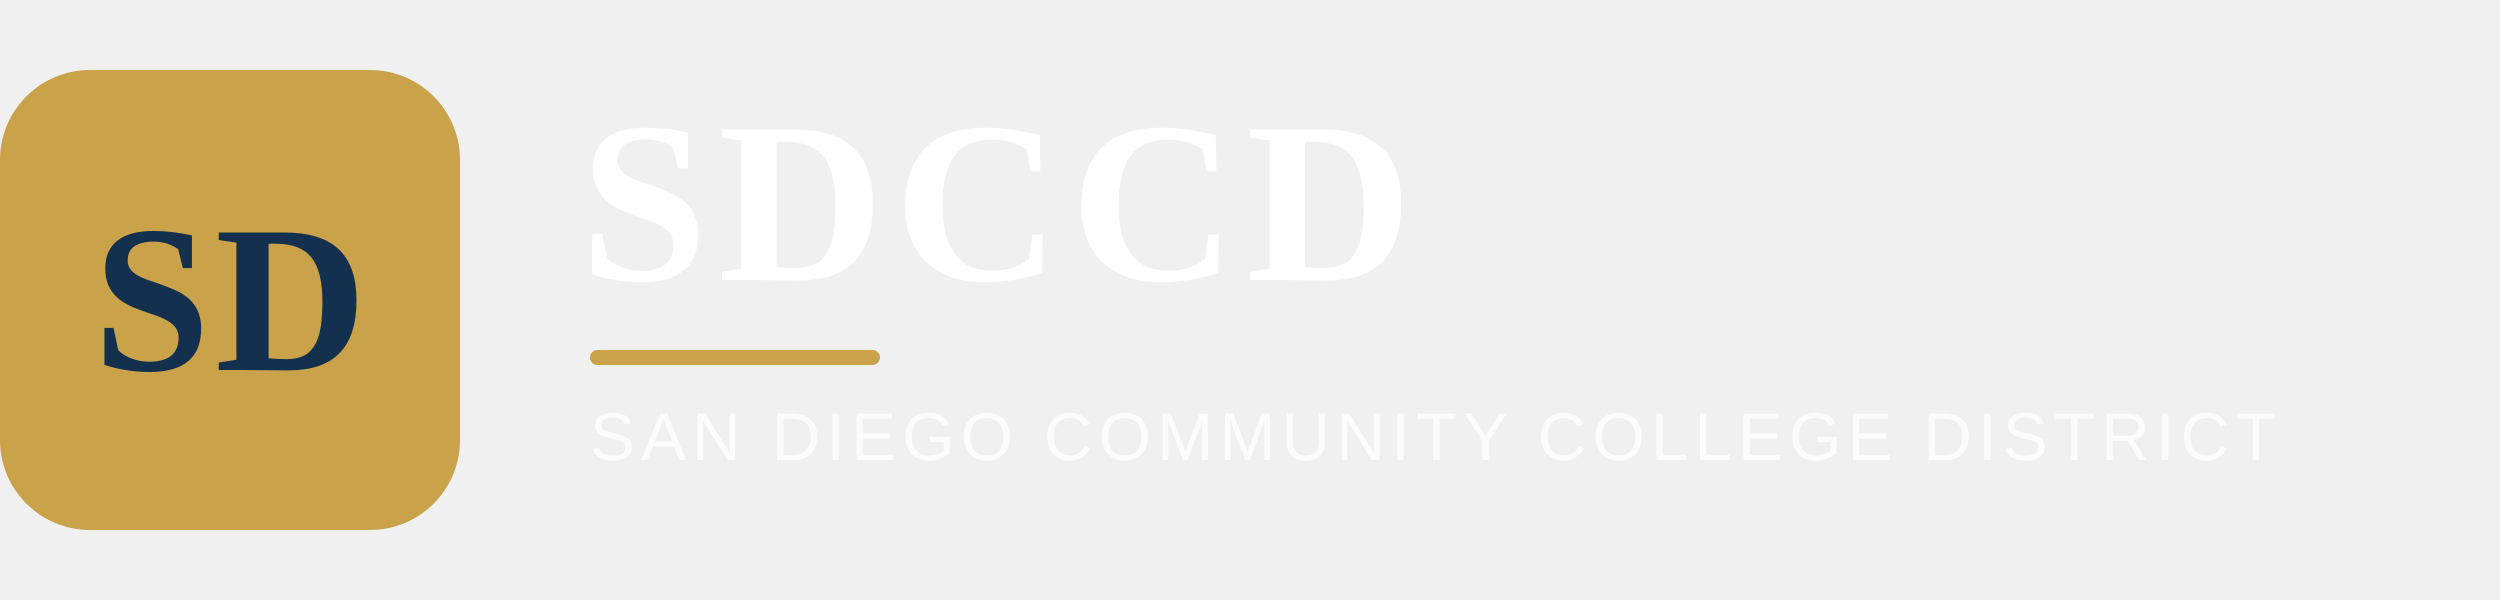
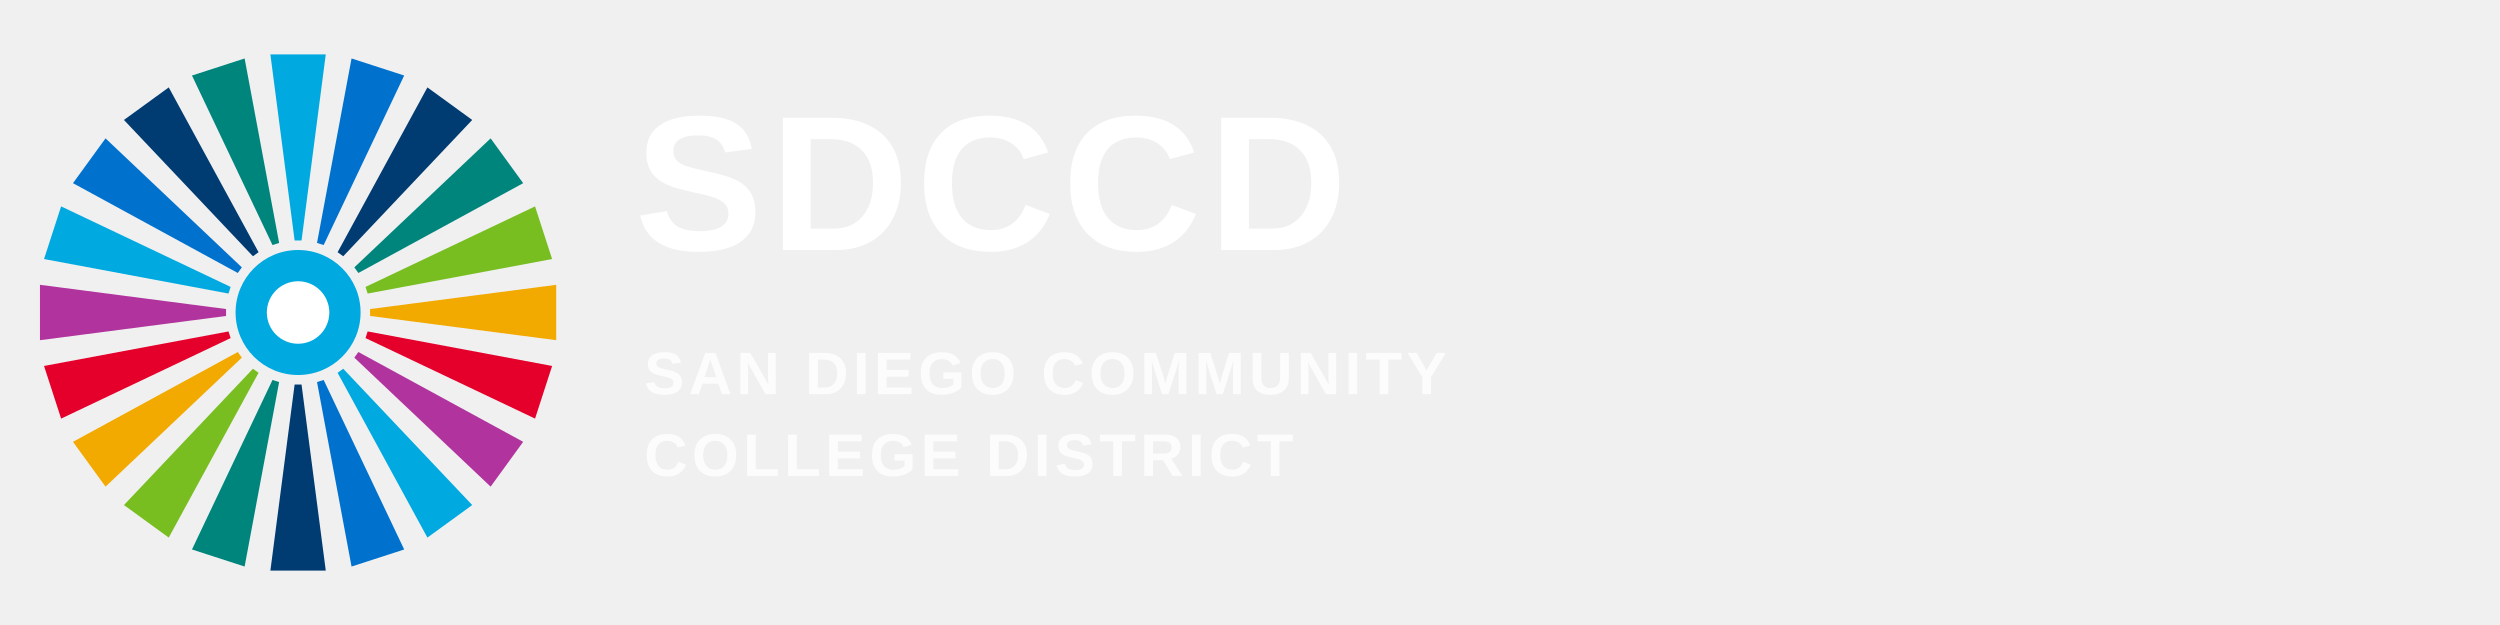
- <svg xmlns="http://www.w3.org/2000/svg" width="500" height="120" viewBox="0 0 500 120" fill="none" role="img" aria-label="San Diego Community College District">
-   <rect x="0" y="14" width="92" height="92" rx="18" fill="#C9A24A" />
-   <text x="46" y="74" font-family="Georgia,'Times New Roman',serif" font-size="42" font-weight="700" letter-spacing="1" text-anchor="middle" fill="#13314F">SD</text>
-   <text x="116" y="56" font-family="Georgia,'Times New Roman',serif" font-size="46" font-weight="600" letter-spacing="2" fill="#FFFFFF">SDCCD</text>
-   <rect x="118" y="70" width="58" height="3" rx="1.5" fill="#C9A24A" />
-   <text x="118" y="92" font-family="'Helvetica Neue',Arial,sans-serif" font-size="13.5" font-weight="500" letter-spacing="1.2" fill="rgba(255,255,255,0.80)">SAN DIEGO COMMUNITY COLLEGE DISTRICT</text>
+ <svg xmlns="http://www.w3.org/2000/svg" width="520" height="130" viewBox="0 0 520 130" fill="none" role="img" aria-label="San Diego Community College District">
+   <path d="M62.72 50.02 L67.76 11.31 L56.24 11.31 L61.28 50.02 Z" fill="#00A9E0" />
+   <path d="M67.32 50.97 L84.07 15.71 L73.12 12.16 L65.94 50.53 Z" fill="#0072CE" />
+   <path d="M71.39 53.30 L98.22 24.95 L88.90 18.18 L70.22 52.46 Z" fill="#003B71" />
+   <path d="M74.54 56.78 L108.82 38.10 L102.05 28.78 L73.70 55.61 Z" fill="#00857D" />
+   <path d="M76.47 61.06 L114.84 53.88 L111.29 42.93 L76.03 59.68 Z" fill="#78BE21" />
+   <path d="M76.98 65.72 L115.69 70.76 L115.69 59.24 L76.98 64.28 Z" fill="#F2A900" />
+   <path d="M76.03 70.32 L111.29 87.07 L114.84 76.12 L76.47 68.94 Z" fill="#E4002B" />
+   <path d="M73.70 74.39 L102.05 101.22 L108.82 91.90 L74.54 73.22 Z" fill="#B1339E" />
+   <path d="M70.22 77.54 L88.90 111.82 L98.22 105.05 L71.39 76.70 Z" fill="#00A9E0" />
+   <path d="M65.94 79.47 L73.12 117.84 L84.07 114.29 L67.32 79.03 Z" fill="#0072CE" />
+   <path d="M61.28 79.98 L56.24 118.69 L67.76 118.69 L62.72 79.98 Z" fill="#003B71" />
+   <path d="M56.68 79.03 L39.93 114.29 L50.88 117.84 L58.06 79.47 Z" fill="#00857D" />
+   <path d="M52.61 76.70 L25.78 105.05 L35.10 111.82 L53.78 77.54 Z" fill="#78BE21" />
+   <path d="M49.46 73.22 L15.18 91.90 L21.95 101.22 L50.30 74.39 Z" fill="#F2A900" />
+   <path d="M47.53 68.94 L9.16 76.12 L12.71 87.07 L47.97 70.32 Z" fill="#E4002B" />
+   <path d="M47.02 64.28 L8.31 59.24 L8.31 70.76 L47.02 65.72 Z" fill="#B1339E" />
+   <path d="M47.97 59.68 L12.71 42.93 L9.16 53.88 L47.53 61.06 Z" fill="#00A9E0" />
+   <path d="M50.30 55.61 L21.95 28.78 L15.18 38.10 L49.46 56.78 Z" fill="#0072CE" />
+   <path d="M53.78 52.46 L35.10 18.18 L25.78 24.95 L52.61 53.30 Z" fill="#003B71" />
+   <path d="M58.06 50.53 L50.88 12.16 L39.93 15.71 L56.68 50.97 Z" fill="#00857D" />
+   <circle cx="62" cy="65" r="13" fill="#00A9E0" />
+   <circle cx="62" cy="65" r="6.5" fill="#FFFFFF" />
+   <text x="132" y="52" font-family="'Helvetica Neue',Arial,sans-serif" font-size="40" font-weight="800" letter-spacing="1.5" fill="#FFFFFF">SDCCD</text>
+   <text x="134" y="82" font-family="'Helvetica Neue',Arial,sans-serif" font-size="12.5" font-weight="600" letter-spacing="0.9" fill="rgba(255,255,255,0.82)">SAN DIEGO COMMUNITY</text>
+   <text x="134" y="99" font-family="'Helvetica Neue',Arial,sans-serif" font-size="12.5" font-weight="600" letter-spacing="0.9" fill="rgba(255,255,255,0.82)">COLLEGE DISTRICT</text>
</svg>
